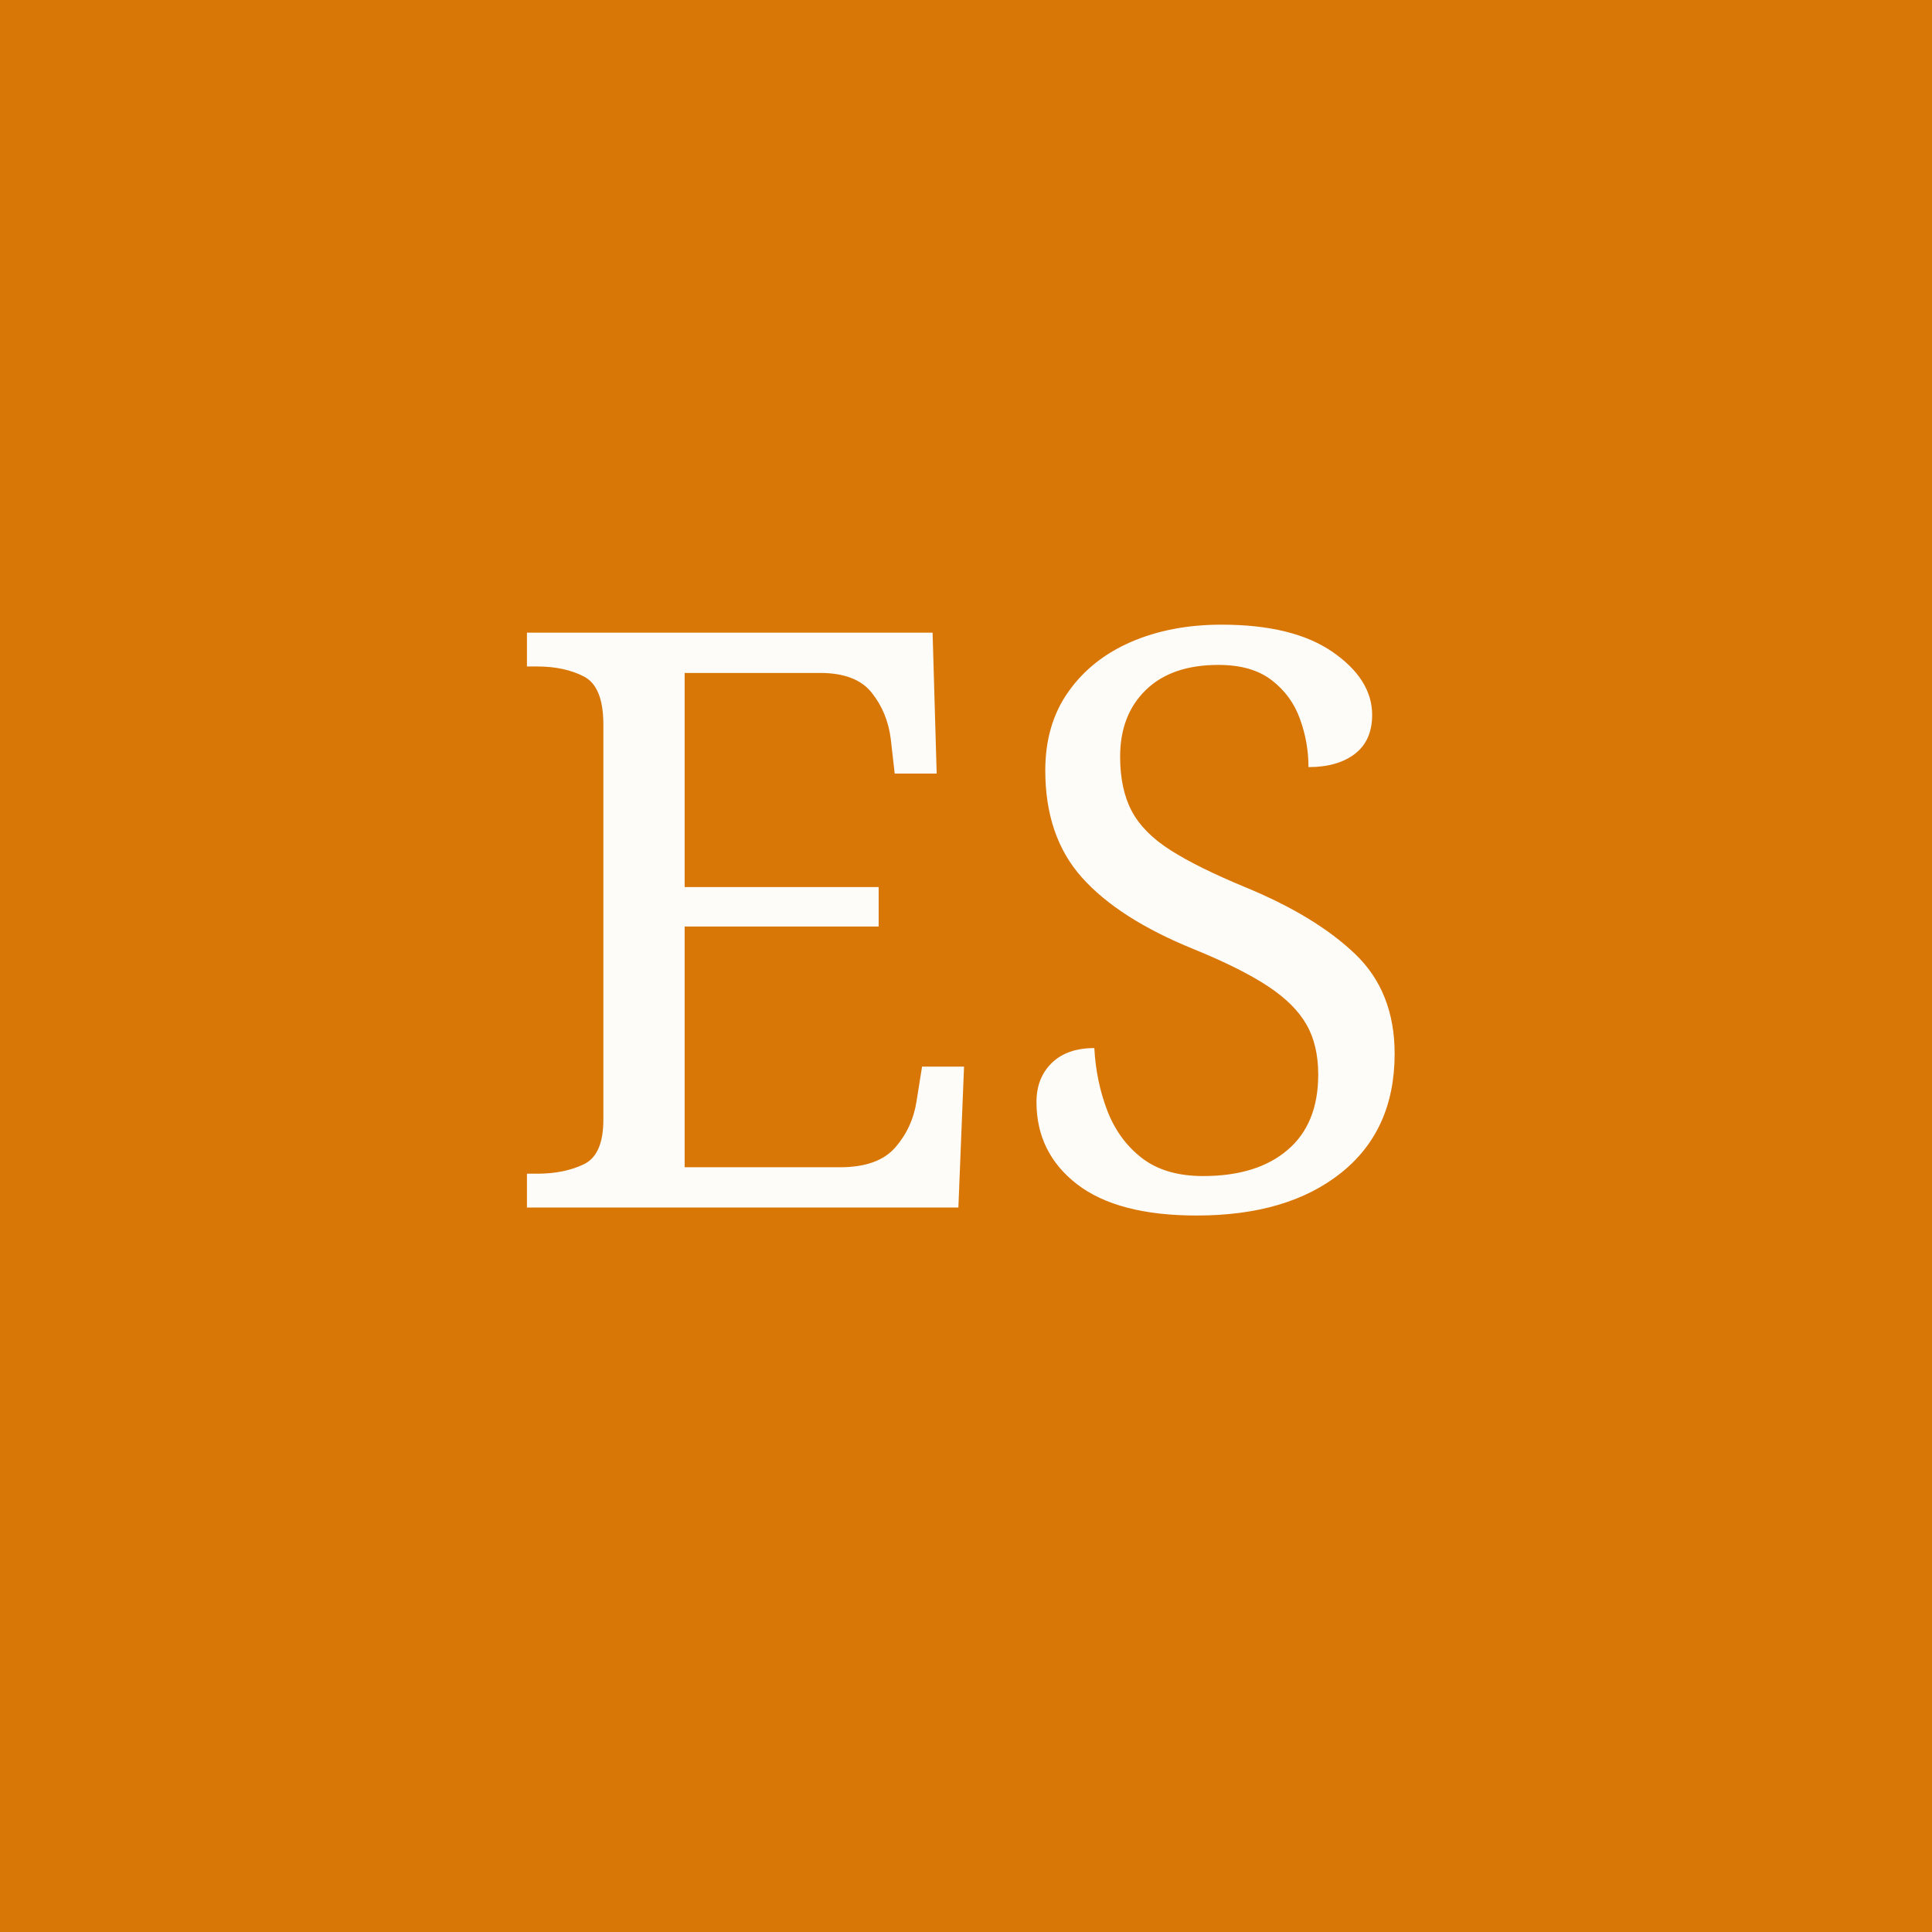
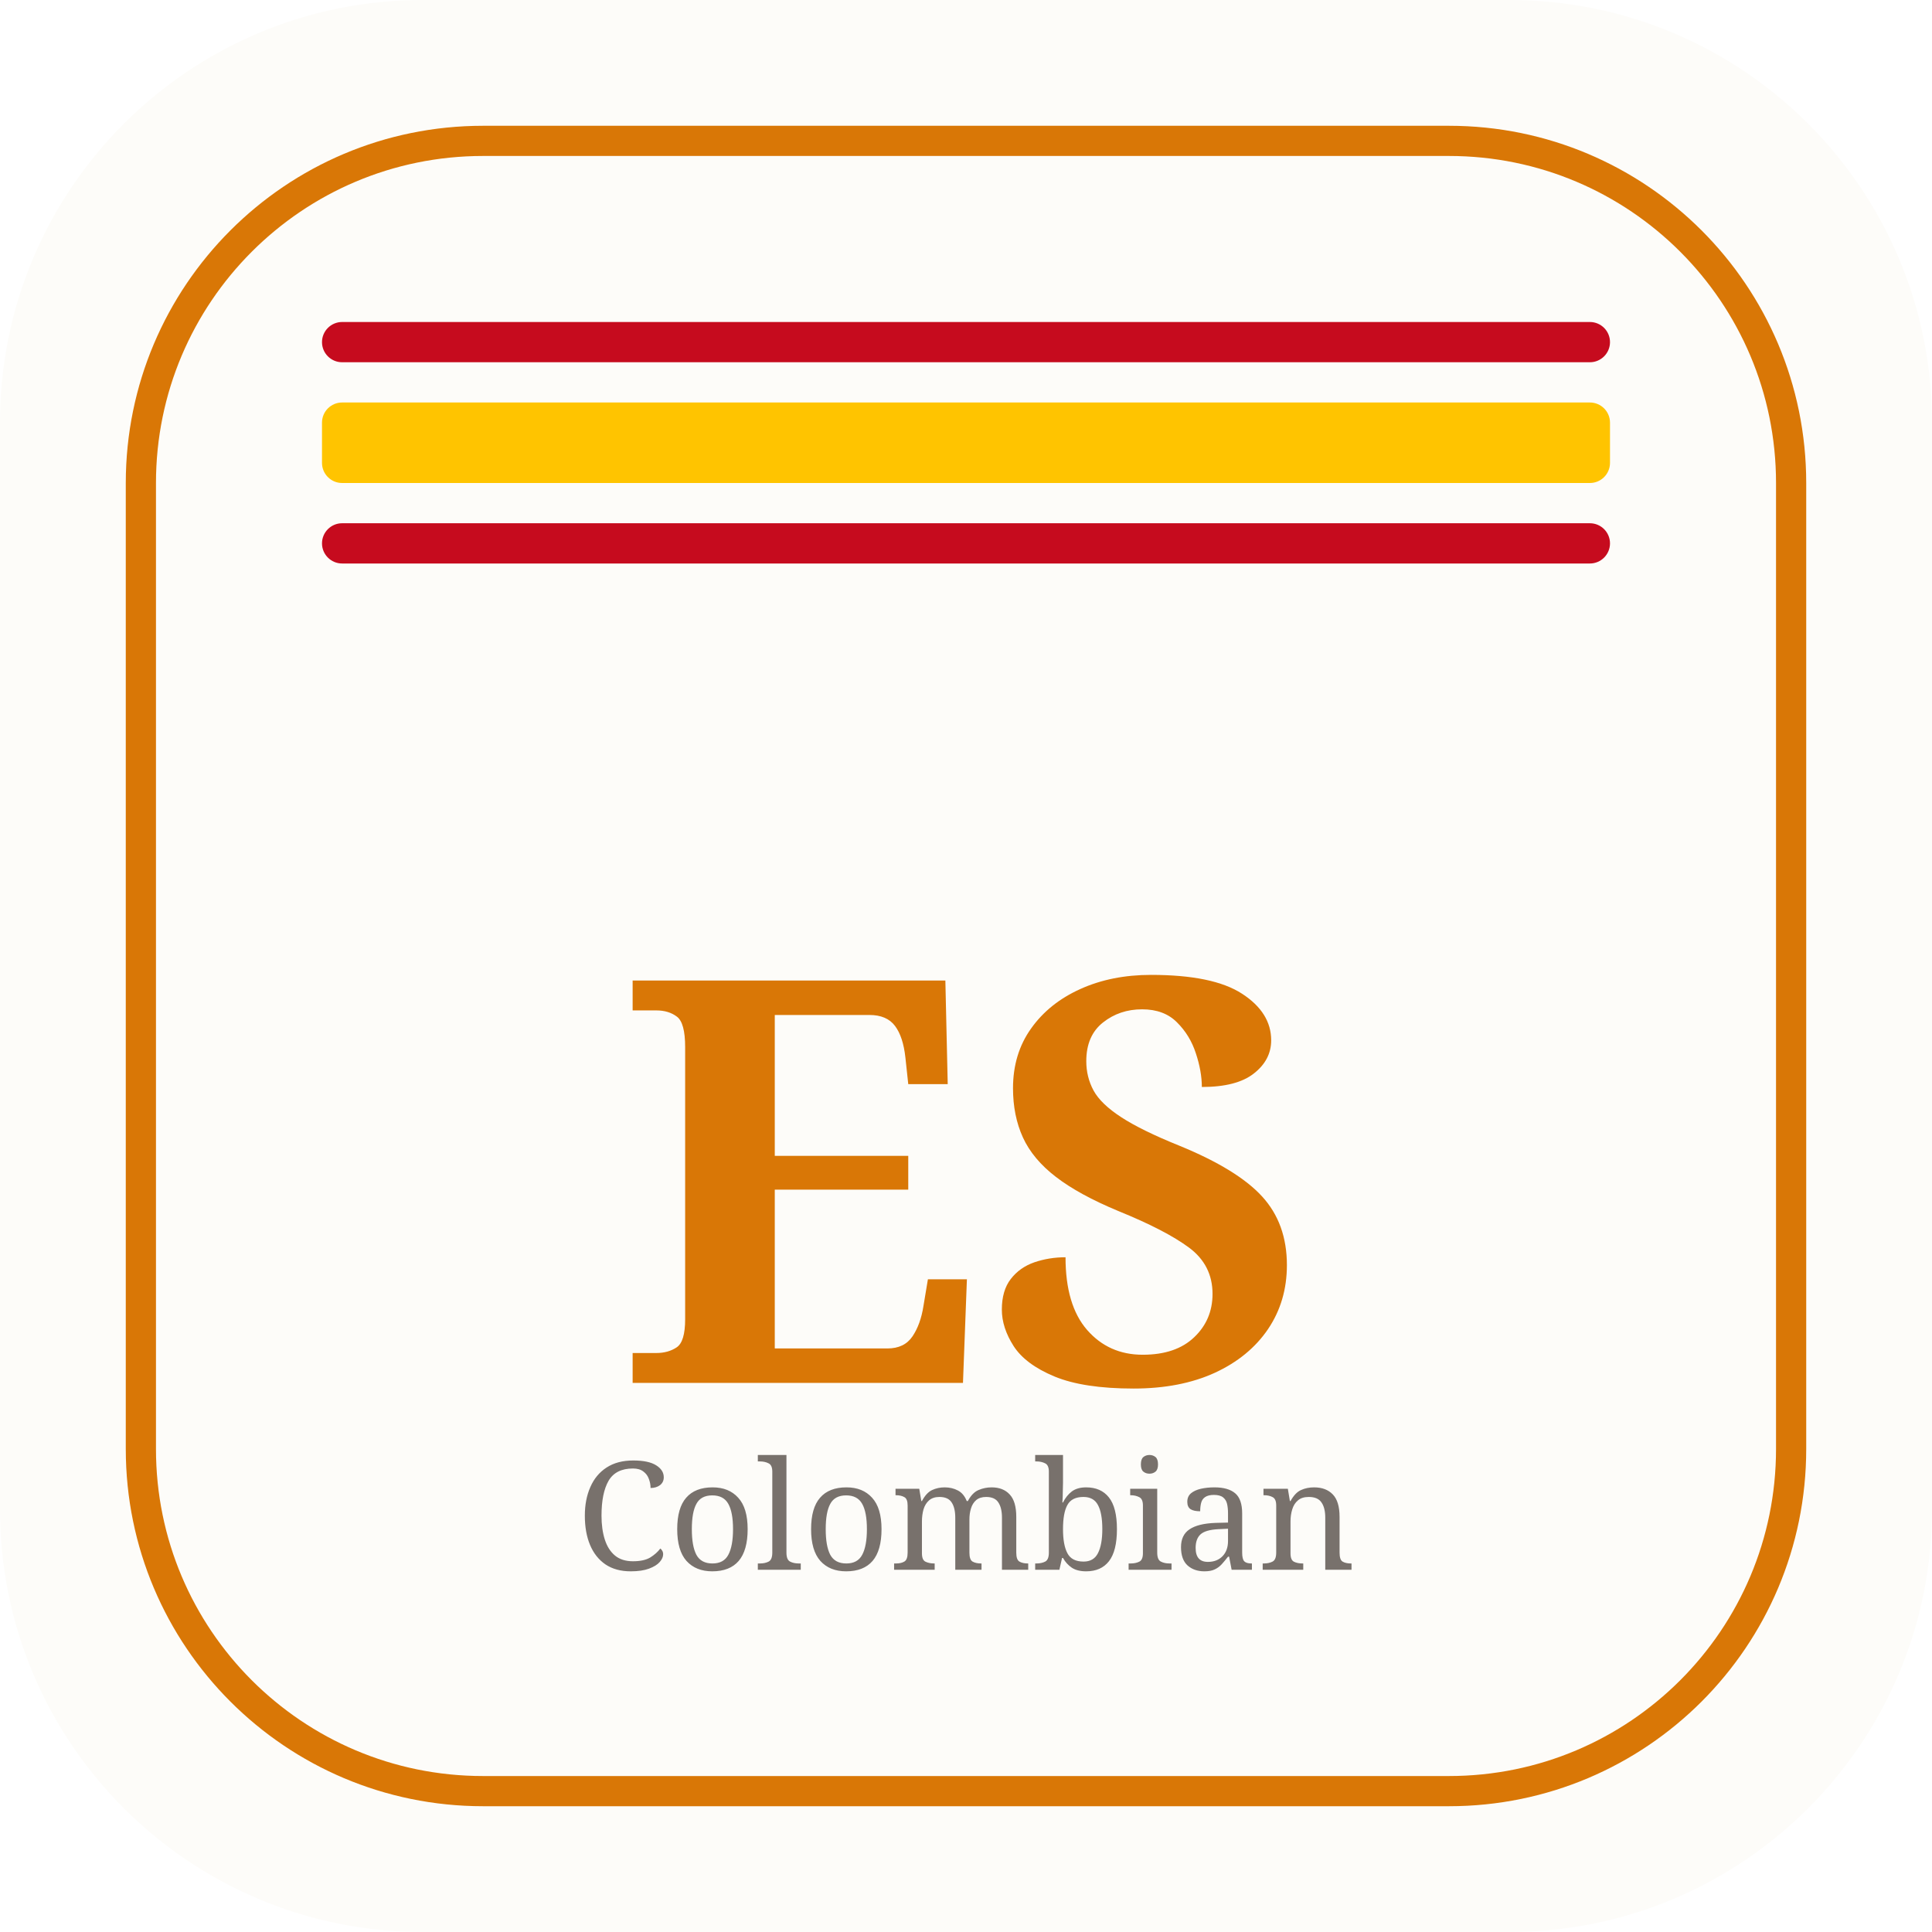
- <svg xmlns="http://www.w3.org/2000/svg" width="192" height="192">
-   <rect width="192" height="192" fill="#d97706" />
-   <text x="96" y="120" font-family="Georgia, serif" font-size="80" fill="#fdfcf9" text-anchor="middle">ES</text>
+ <svg xmlns="http://www.w3.org/2000/svg" width="192" height="192" viewBox="0 0 192 192">
+   <rect width="192" height="192" rx="42" fill="#fdfcf9" />
+   <rect x="14" y="14" width="164" height="164" rx="34" fill="none" stroke="#d97706" stroke-width="3" />
+   <rect x="32" y="32" width="128" height="4" fill="#c60b1e" rx="2" />
+   <rect x="32" y="40" width="128" height="8" fill="#ffc400" rx="2" />
+   <rect x="32" y="52" width="128" height="4" fill="#c60b1e" rx="2" />
+   <text x="96" y="118" font-family="Georgia, serif" font-size="56" font-weight="600" fill="#d97706" text-anchor="middle" dominant-baseline="middle">ES</text>
+   <text x="96" y="156" font-family="Georgia, serif" font-size="15" fill="#78716c" text-anchor="middle">Colombian</text>
</svg>
